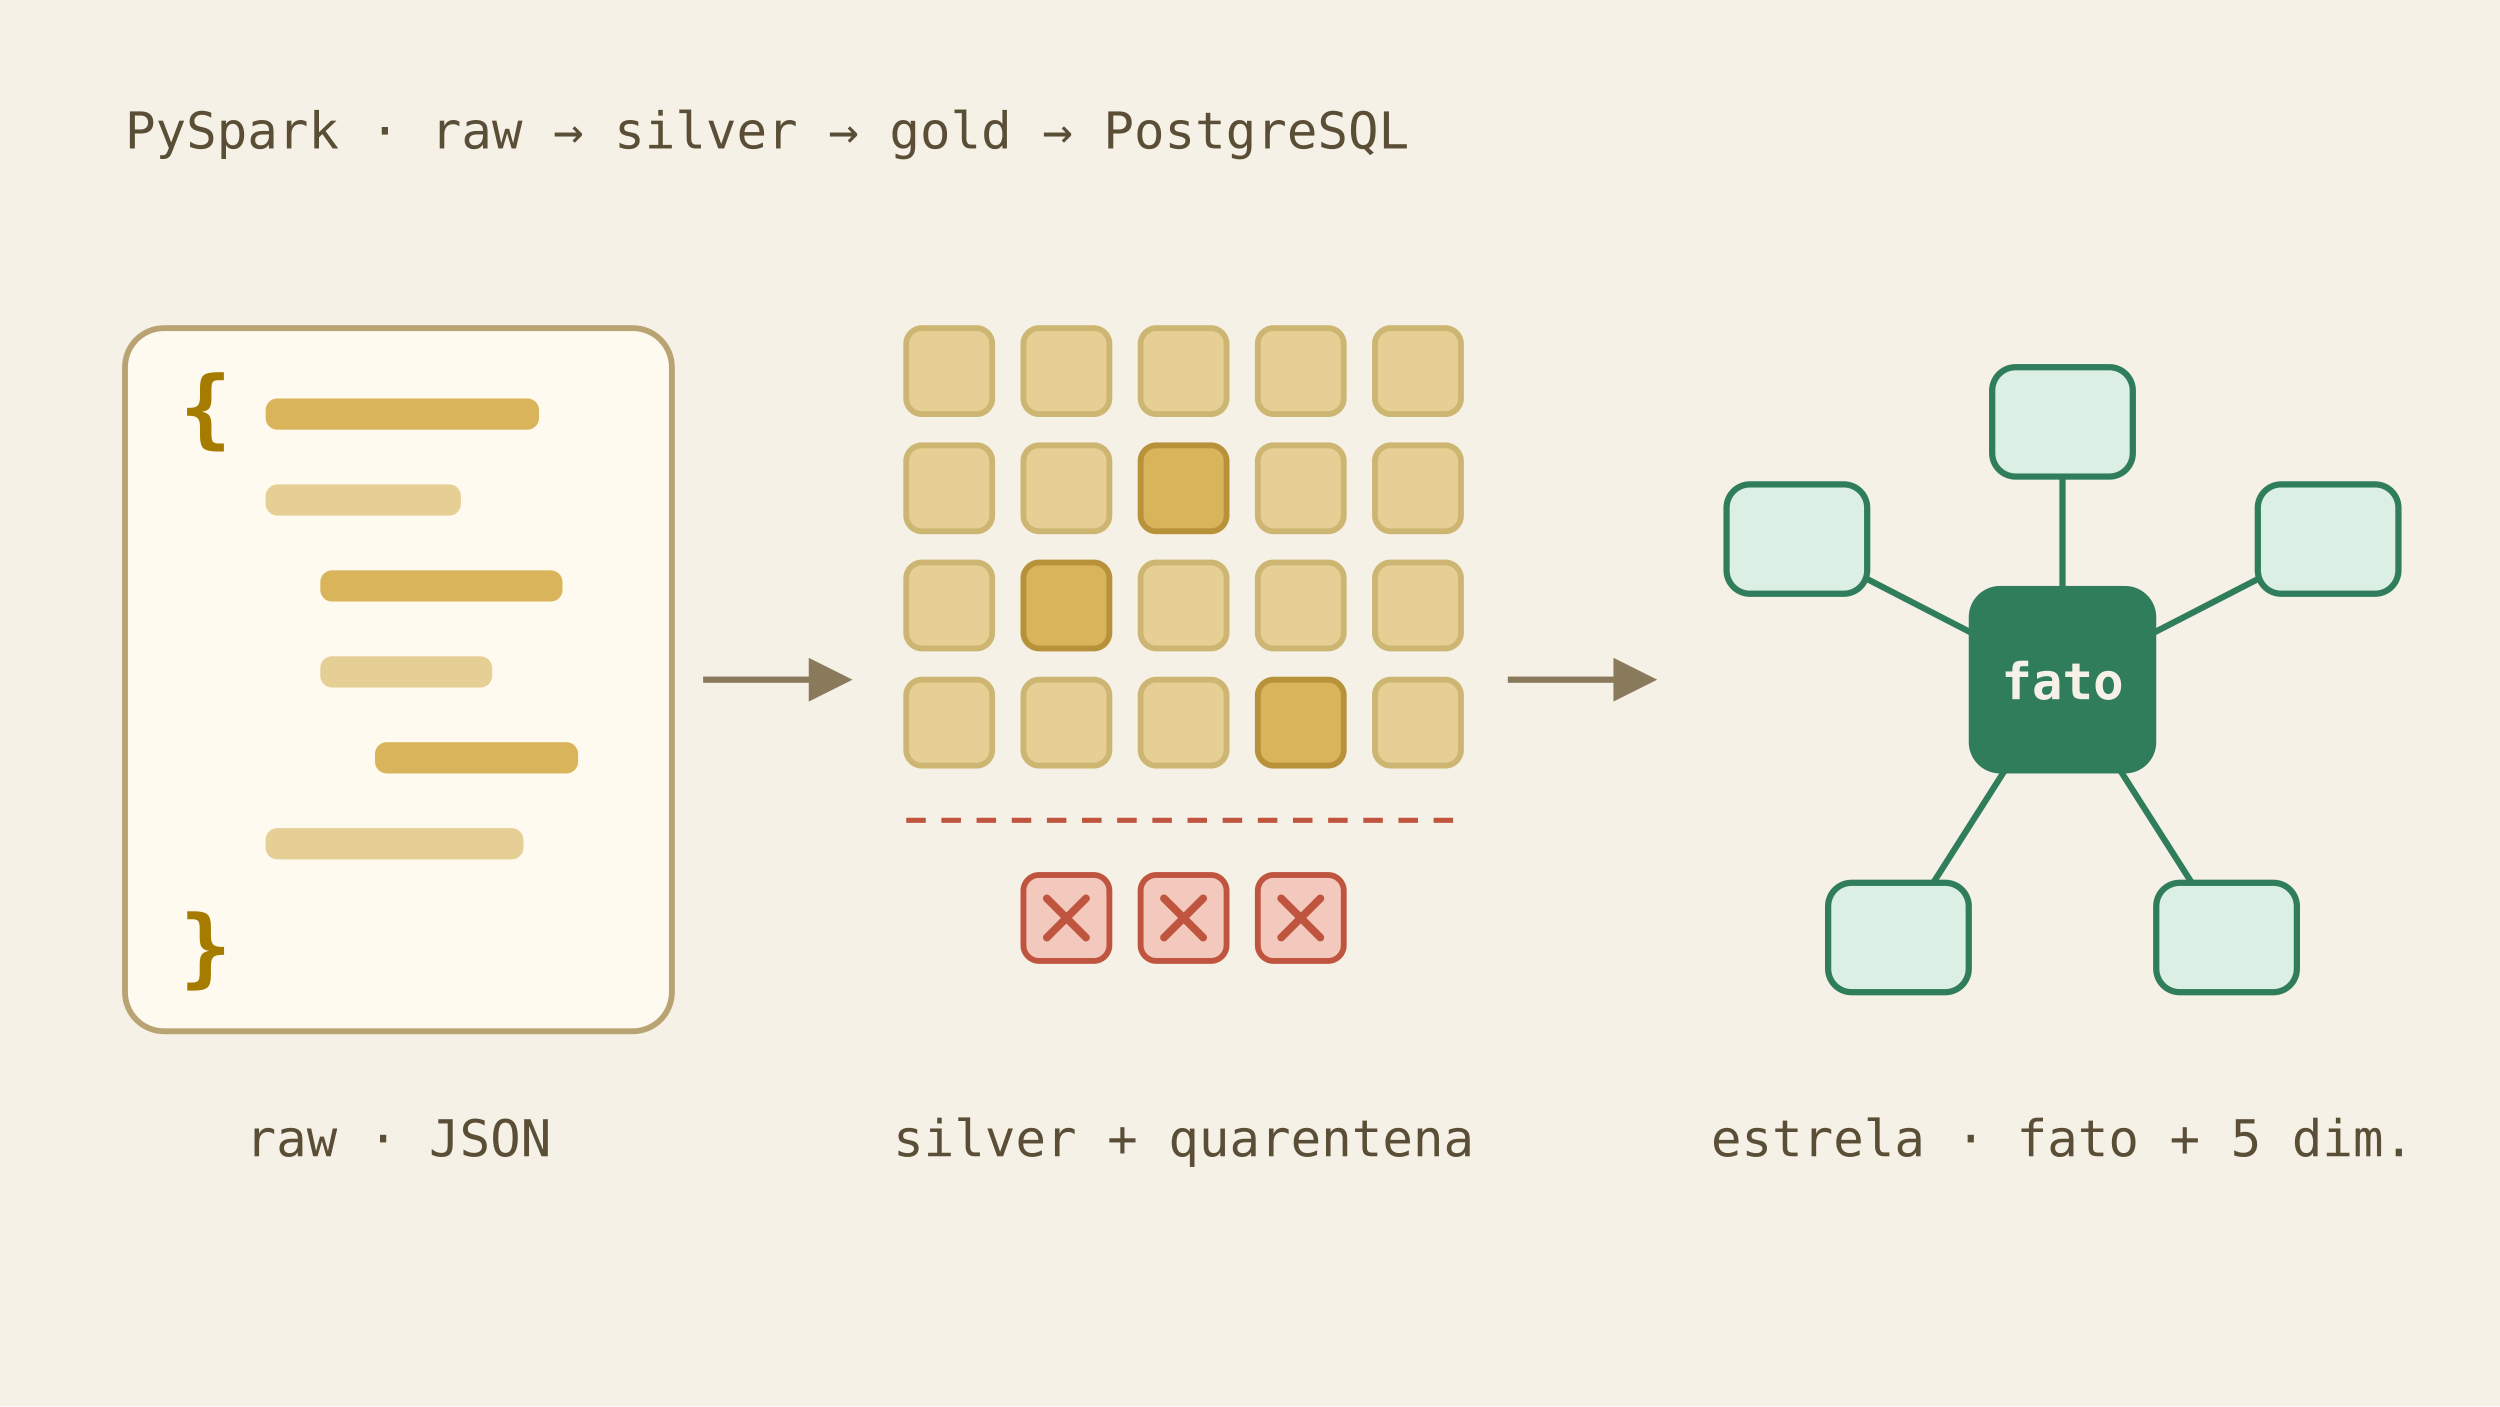
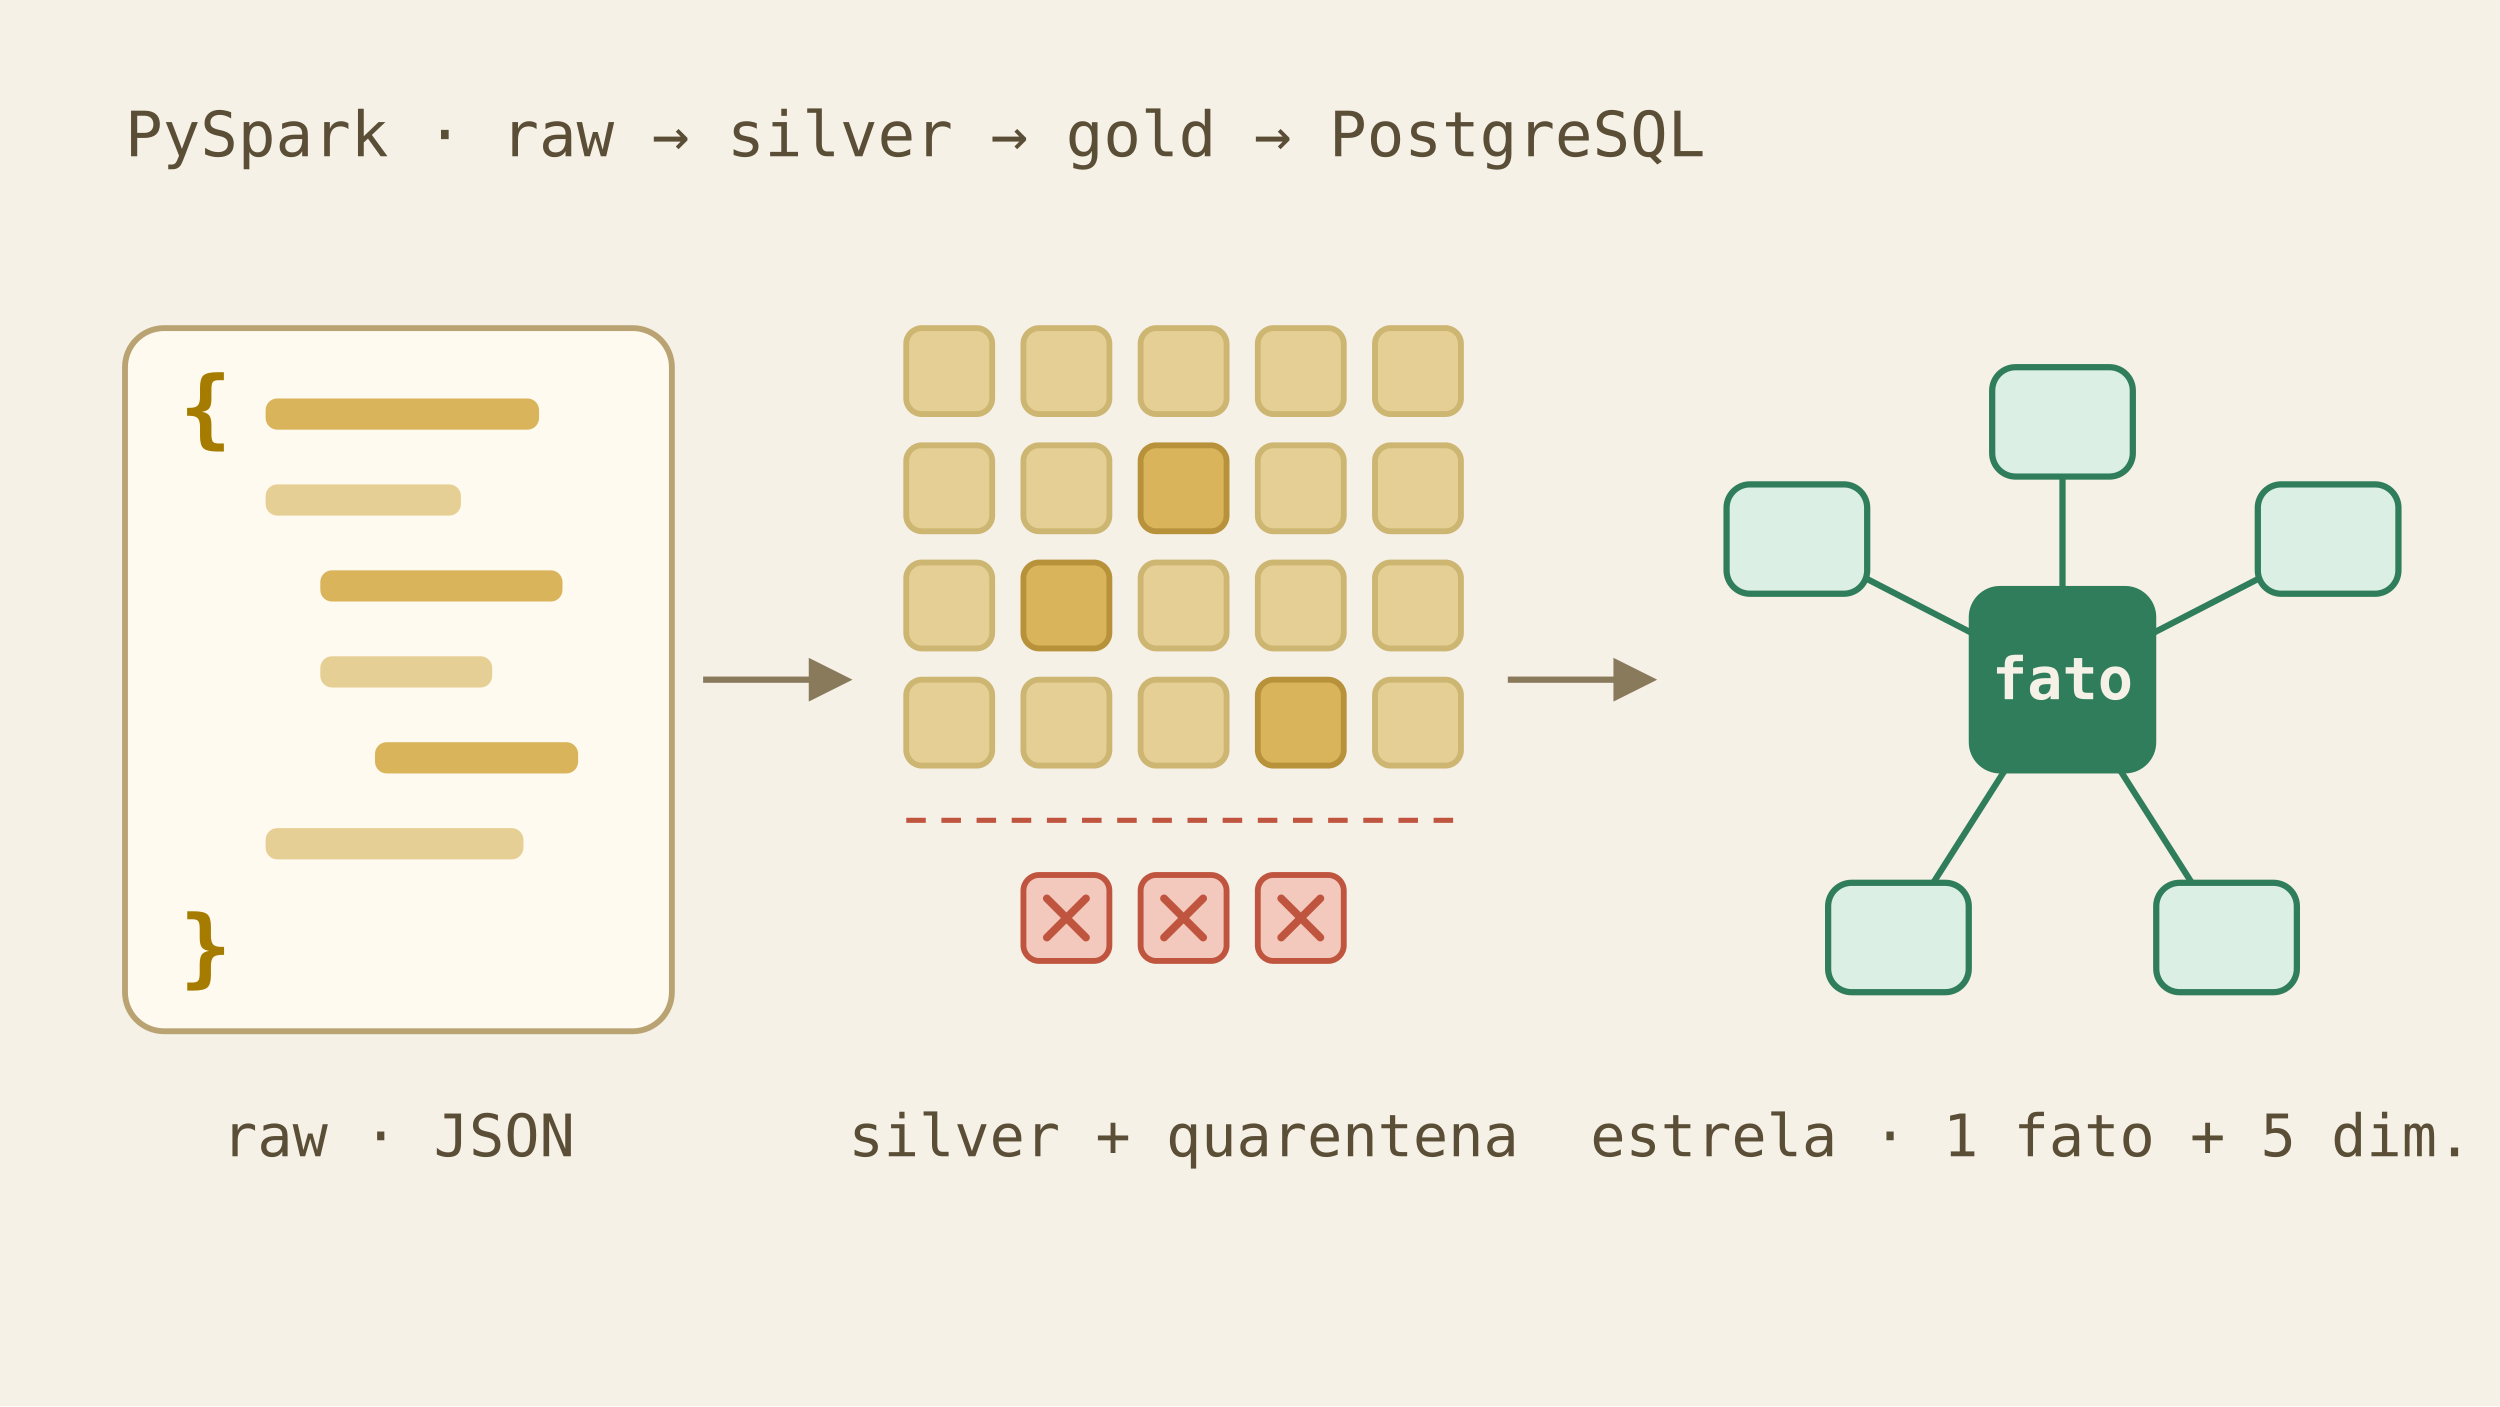
<svg xmlns="http://www.w3.org/2000/svg" viewBox="0 0 640 360" role="img" aria-labelledby="t d">
  <defs>
    <marker id="a" viewBox="0 0 10 10" refX="8" refY="5" markerWidth="7" markerHeight="7" orient="auto">
      <path d="M0 0 10 5 0 10z" fill="#8a7a5c" />
    </marker>
  </defs>
-   <g font-family="ui-monospace, 'SF Mono', Menlo, Consolas, monospace" font-size="13">
+   <g font-family="ui-monospace, 'SF Mono', Menlo, Consolas, monospace" font-size="15">
    <rect width="640" height="360" fill="#f6f1e7" />
-     <text x="32" y="38" fill="#5b4e37">PySpark · raw → silver → gold → PostgreSQL</text>
+     <text x="32" y="40" fill="#5b4e37" font-size="16">PySpark · raw → silver → gold → PostgreSQL</text>
    <rect x="32" y="84" width="140" height="180" rx="10" fill="#fffaf0" stroke="#b9a373" stroke-width="1.5" />
    <text x="46" y="112" font-size="22" font-weight="700" fill="#a67c00">{</text>
    <rect x="68" y="102" width="70" height="8" rx="3" fill="#d9b45a" />
    <rect x="68" y="124" width="50" height="8" rx="3" fill="#e6cf94" />
    <rect x="82" y="146" width="62" height="8" rx="3" fill="#d9b45a" />
    <rect x="82" y="168" width="44" height="8" rx="3" fill="#e6cf94" />
    <rect x="96" y="190" width="52" height="8" rx="3" fill="#d9b45a" />
    <rect x="68" y="212" width="66" height="8" rx="3" fill="#e6cf94" />
    <text x="46" y="250" font-size="22" font-weight="700" fill="#a67c00">}</text>
    <text x="102" y="296" text-anchor="middle" fill="#5b4e37">raw · JSON</text>
    <path d="M180 174h36" stroke="#8a7a5c" stroke-width="1.6" fill="none" marker-end="url(#a)" />
    <g stroke-width="1.5">
      <g fill="#e6cf94" stroke="#cdb572">
        <rect x="232" y="84" width="22" height="22" rx="4" />
        <rect x="262" y="84" width="22" height="22" rx="4" />
        <rect x="292" y="84" width="22" height="22" rx="4" />
        <rect x="322" y="84" width="22" height="22" rx="4" />
        <rect x="352" y="84" width="22" height="22" rx="4" />
        <rect x="232" y="114" width="22" height="22" rx="4" />
        <rect x="262" y="114" width="22" height="22" rx="4" />
        <rect x="322" y="114" width="22" height="22" rx="4" />
        <rect x="352" y="114" width="22" height="22" rx="4" />
        <rect x="232" y="144" width="22" height="22" rx="4" />
        <rect x="292" y="144" width="22" height="22" rx="4" />
        <rect x="322" y="144" width="22" height="22" rx="4" />
        <rect x="352" y="144" width="22" height="22" rx="4" />
        <rect x="232" y="174" width="22" height="22" rx="4" />
        <rect x="262" y="174" width="22" height="22" rx="4" />
        <rect x="292" y="174" width="22" height="22" rx="4" />
        <rect x="352" y="174" width="22" height="22" rx="4" />
      </g>
      <g fill="#d9b45a" stroke="#b8923a">
        <rect x="292" y="114" width="22" height="22" rx="4" />
        <rect x="262" y="144" width="22" height="22" rx="4" />
        <rect x="322" y="174" width="22" height="22" rx="4" />
      </g>
      <g fill="#f3c9bd" stroke="#c0553f">
        <rect x="292" y="224" width="22" height="22" rx="4" />
        <rect x="262" y="224" width="22" height="22" rx="4" />
        <rect x="322" y="224" width="22" height="22" rx="4" />
      </g>
    </g>
    <path d="M232 210h142" stroke="#c0553f" stroke-width="1.3" stroke-dasharray="5 4" />
    <g stroke="#c0553f" stroke-width="2" stroke-linecap="round">
      <path d="M268 230l10 10M278 230l-10 10" />
      <path d="M298 230l10 10M308 230l-10 10" />
      <path d="M328 230l10 10M338 230l-10 10" />
    </g>
    <text x="303" y="296" text-anchor="middle" fill="#5b4e37">silver + quarentena</text>
    <path d="M386 174h36" stroke="#8a7a5c" stroke-width="1.6" fill="none" marker-end="url(#a)" />
    <g stroke="#2f7d5b" stroke-width="1.6">
      <path d="M528 174V122M528 174l66-34M528 174l42 66M528 174l-42 66M528 174l-66-34" />
    </g>
    <rect x="504" y="150" width="48" height="48" rx="8" fill="#2f7d5b" />
    <text x="528" y="179" text-anchor="middle" fill="#f6f1e7" font-weight="700">fato</text>
    <g fill="#dcefe5" stroke="#2f7d5b" stroke-width="1.6">
      <rect x="510" y="94" width="36" height="28" rx="6" />
      <rect x="578" y="124" width="36" height="28" rx="6" />
      <rect x="552" y="226" width="36" height="28" rx="6" />
      <rect x="468" y="226" width="36" height="28" rx="6" />
      <rect x="442" y="124" width="36" height="28" rx="6" />
    </g>
-     <text x="528" y="296" text-anchor="middle" fill="#5b4e37">estrela · fato + 5 dim.</text>
+     <text x="520" y="296" text-anchor="middle" fill="#5b4e37">estrela · 1 fato + 5 dim.</text>
  </g>
</svg>
